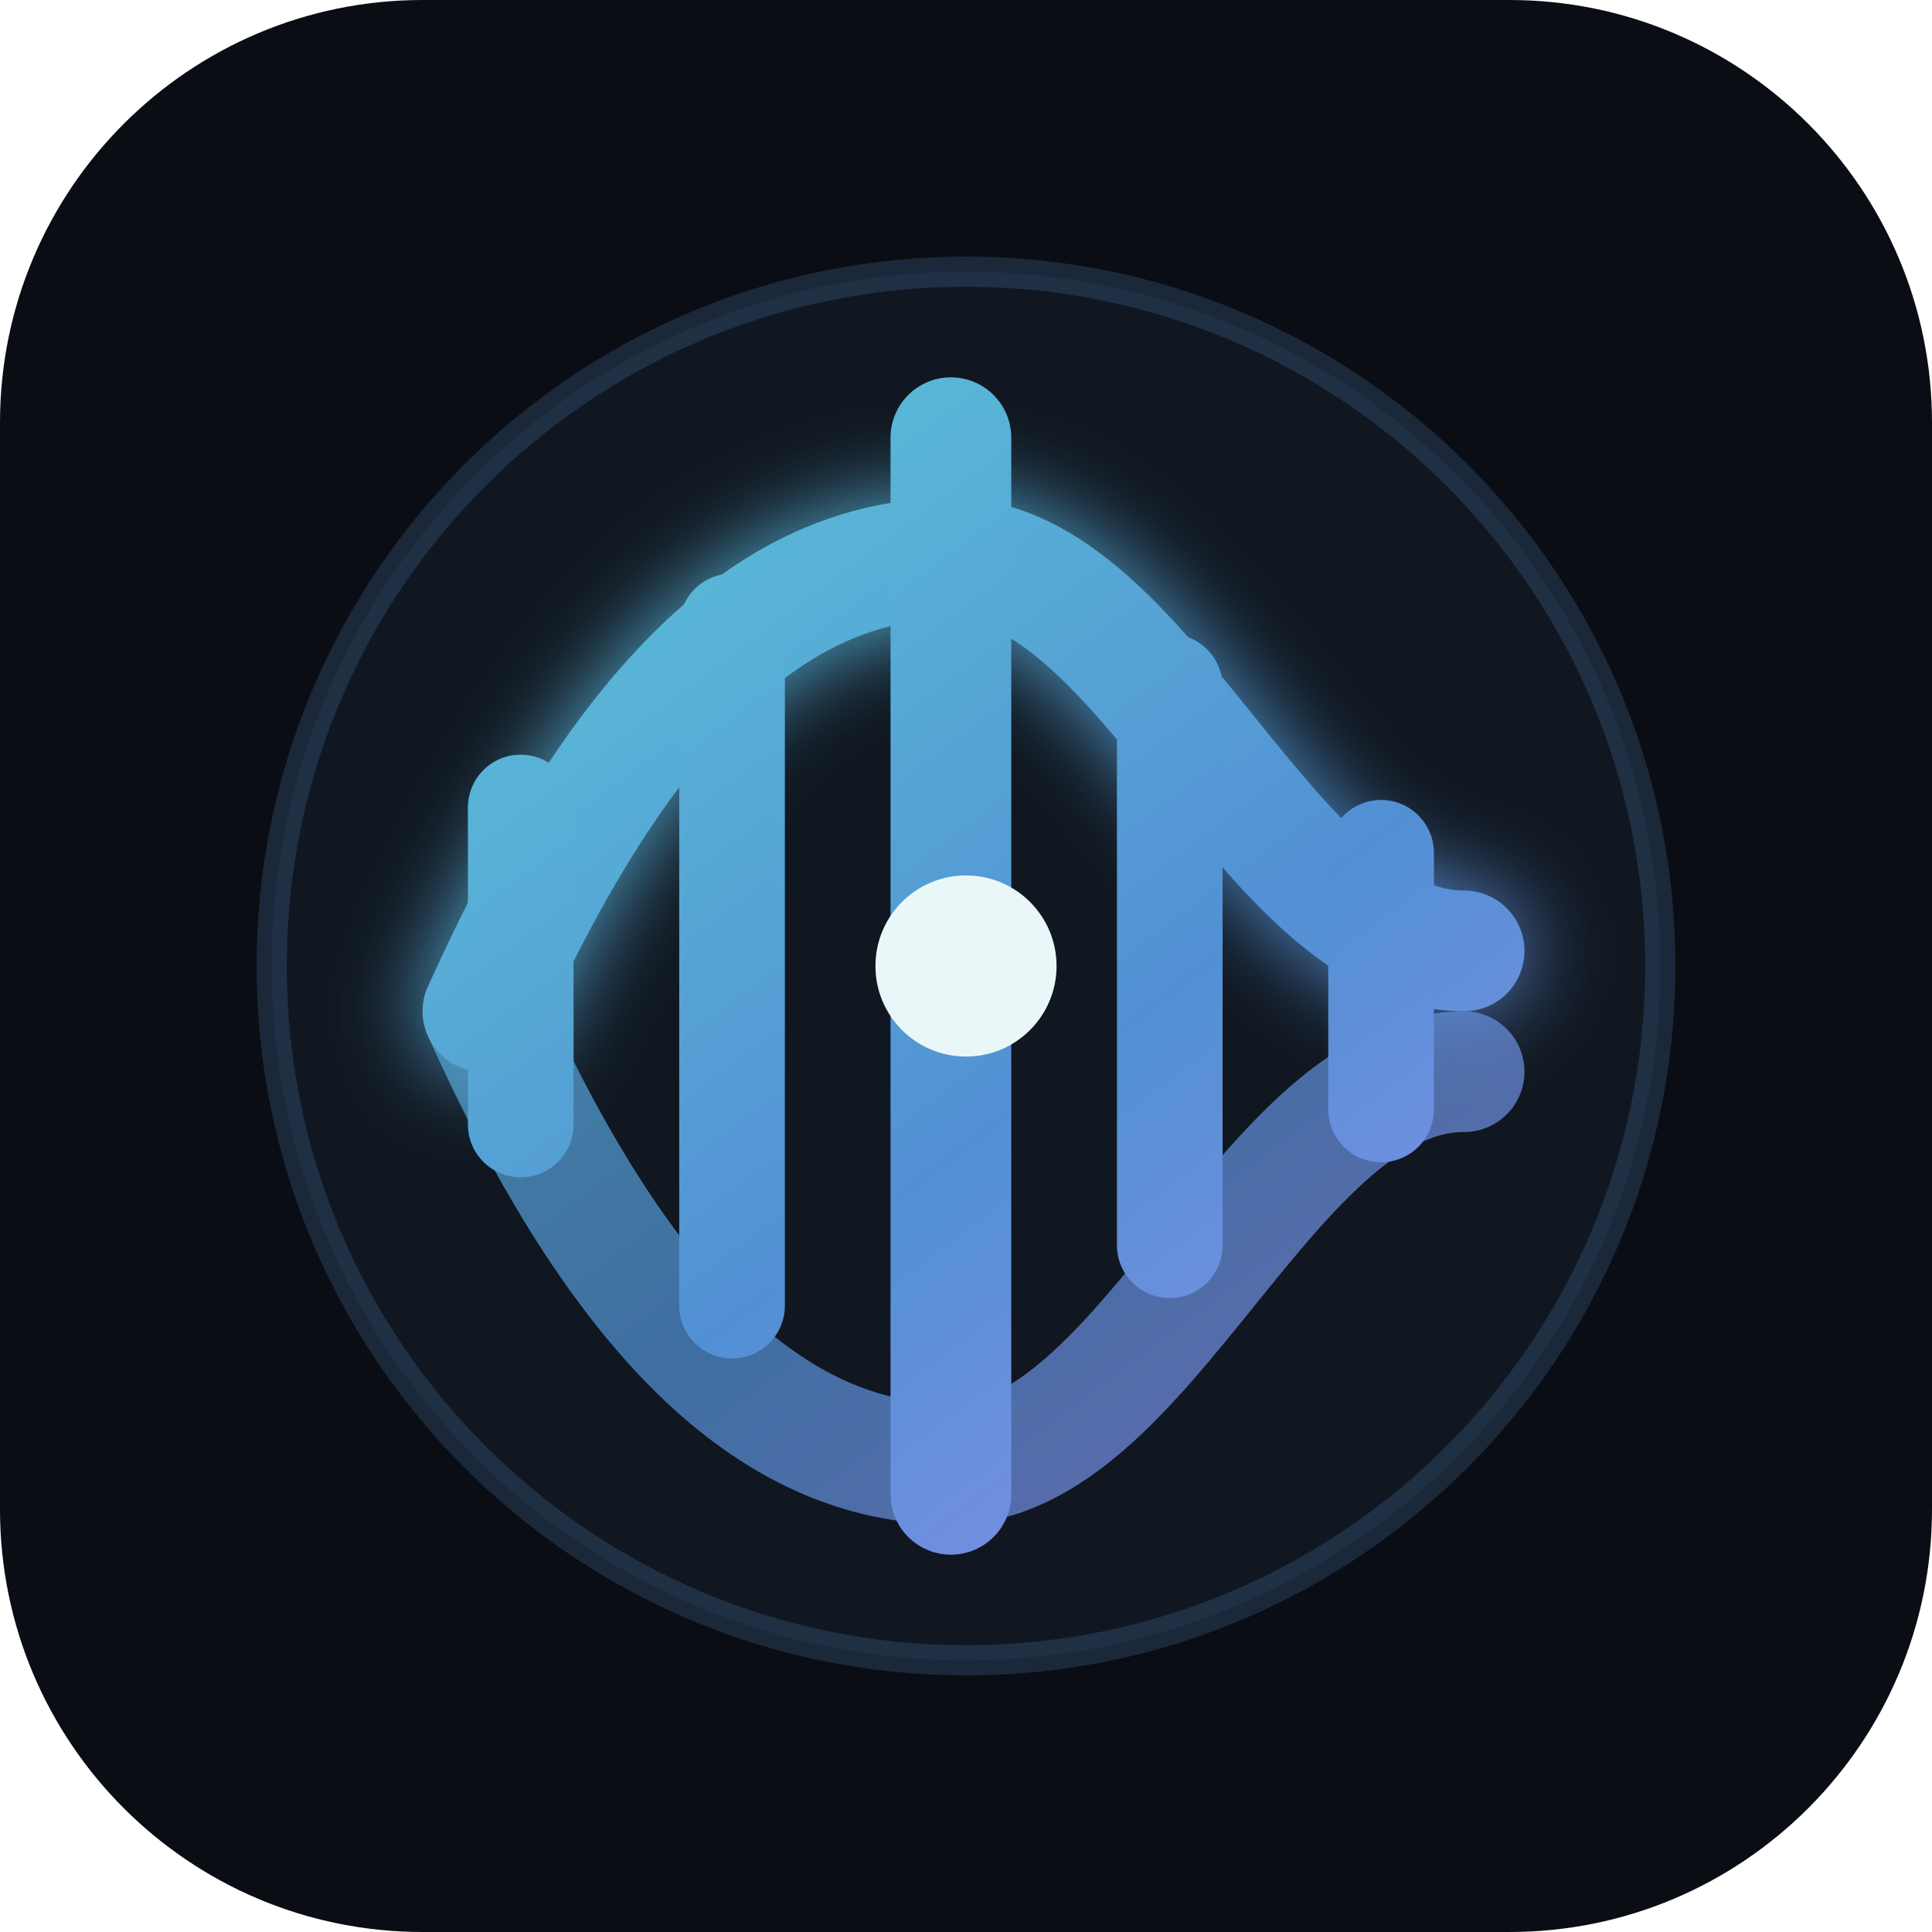
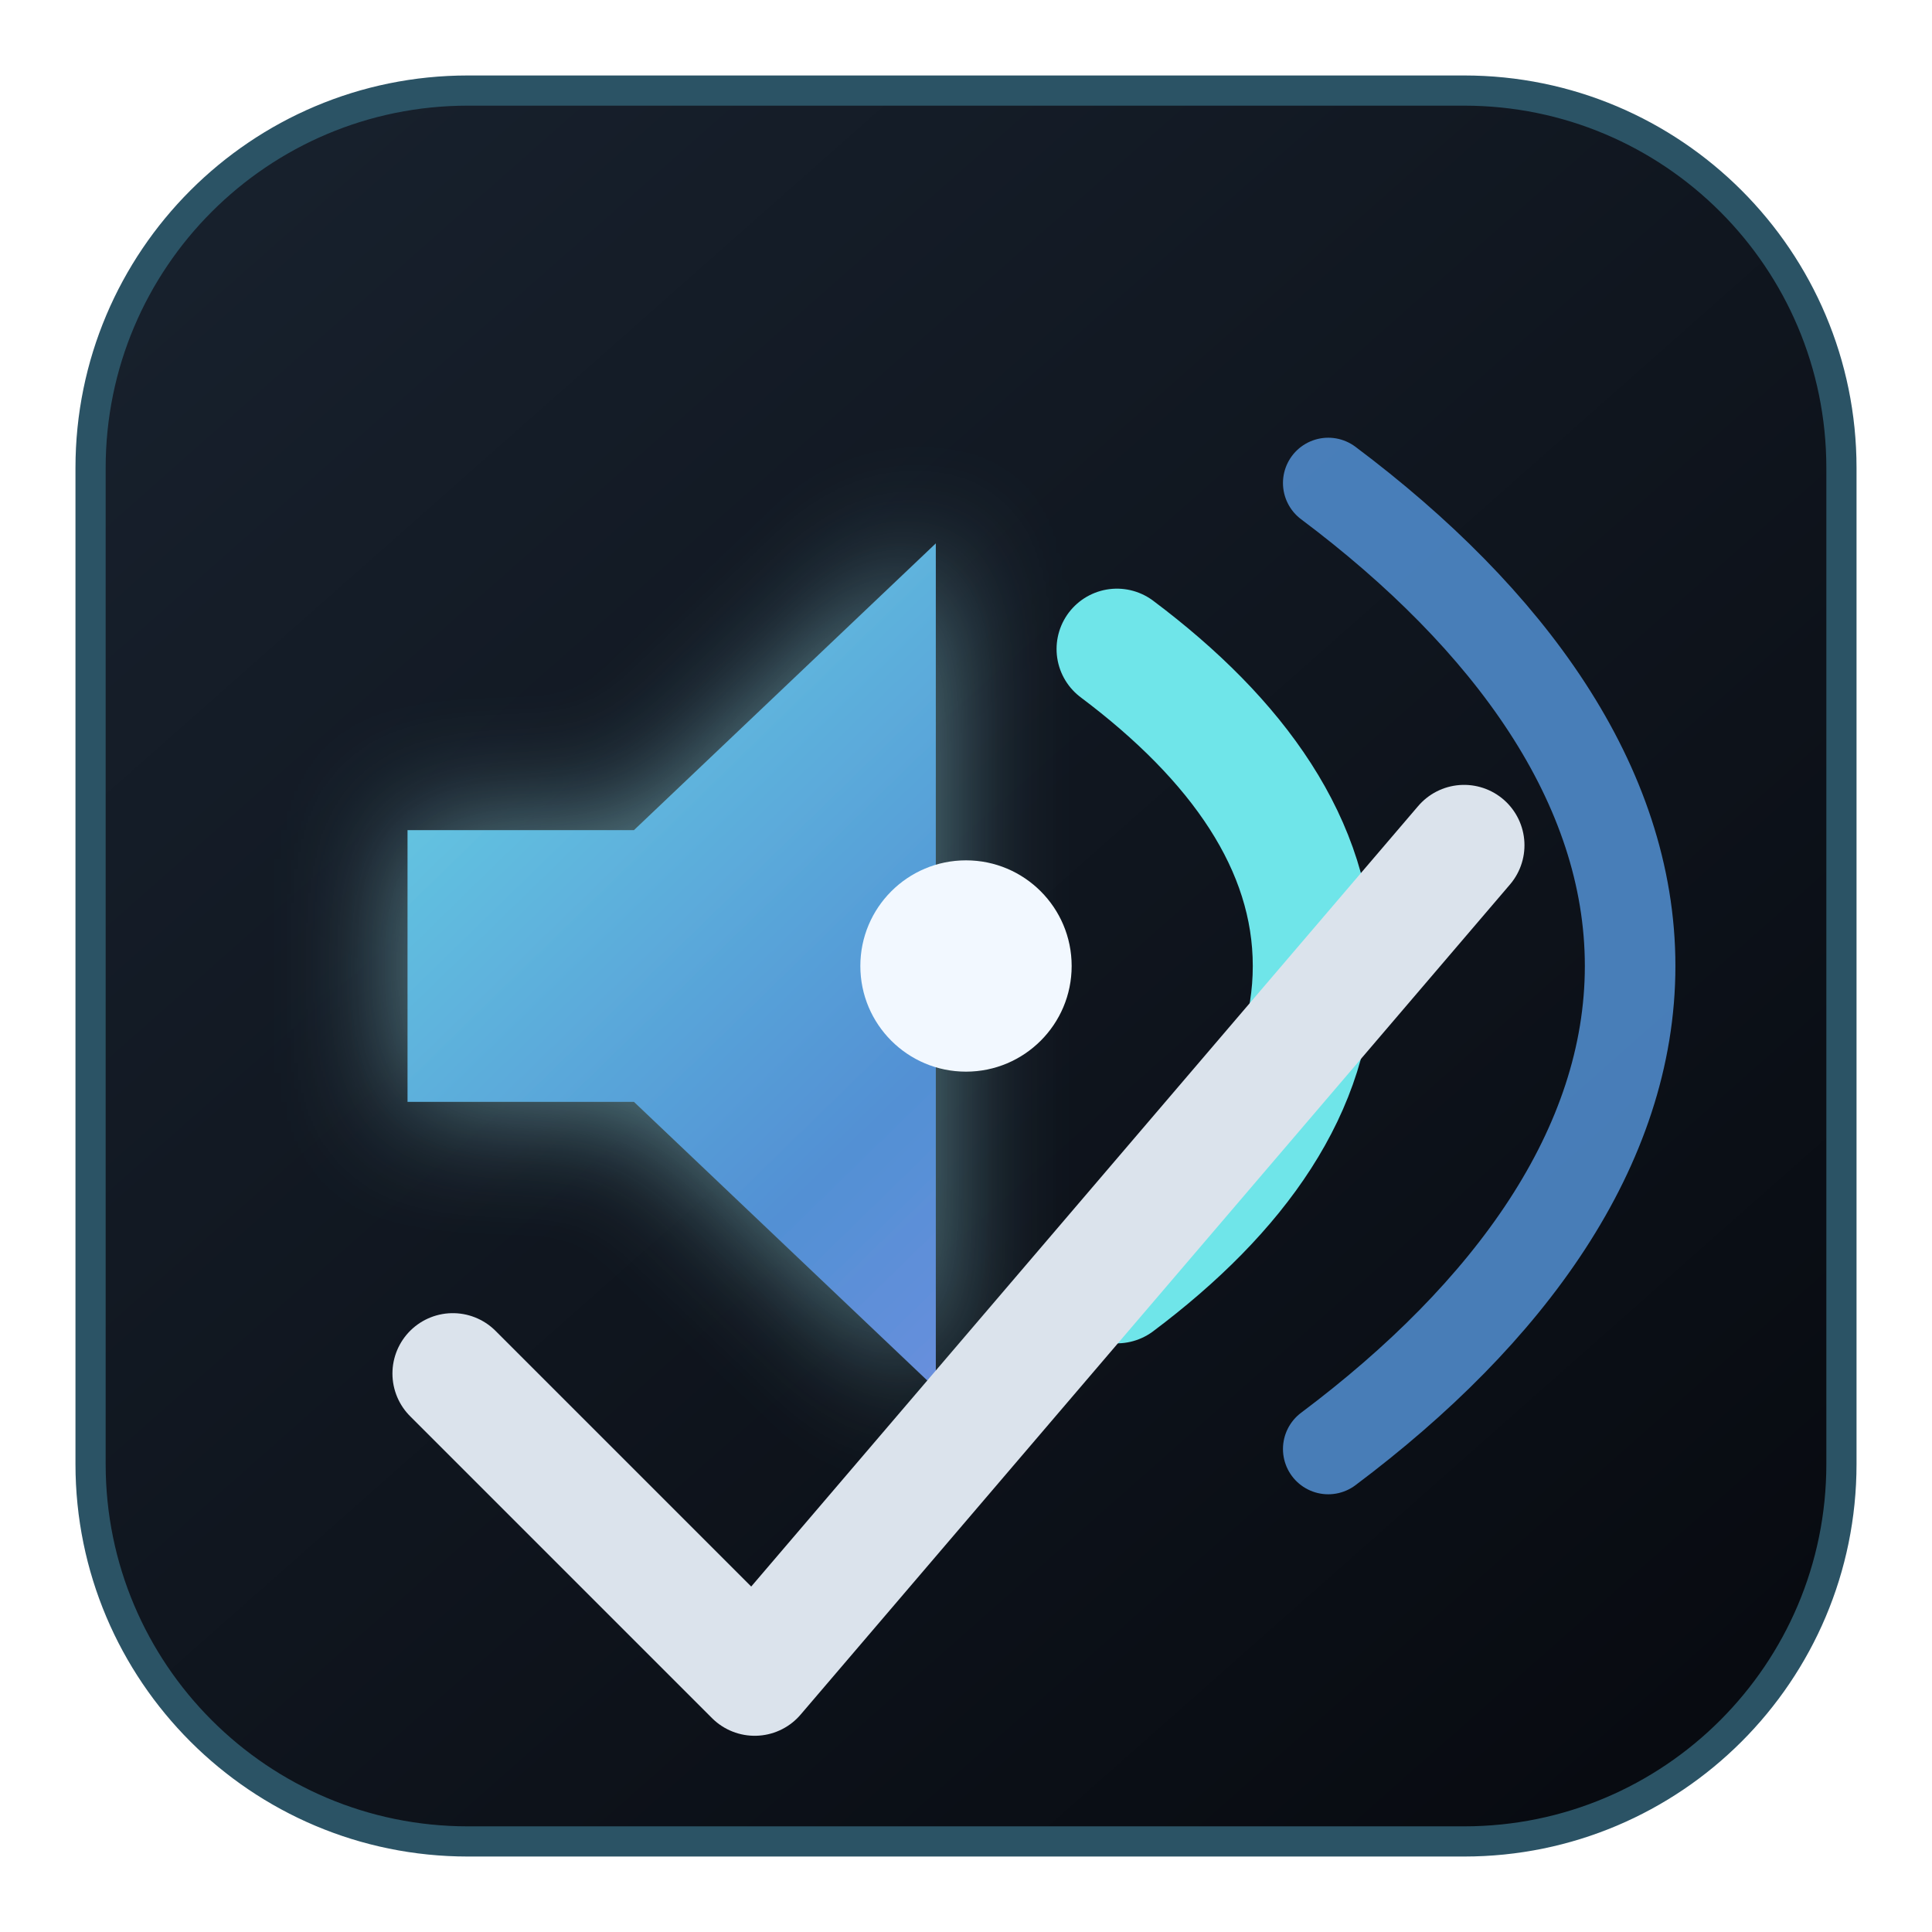
- <svg xmlns="http://www.w3.org/2000/svg" viewBox="0 0 128 128" role="img" aria-label="YSG Audio">
+ <svg xmlns="http://www.w3.org/2000/svg" viewBox="0 0 128 128" role="img" aria-label="YSG Audio Tools">
  <defs>
-     <linearGradient id="a" x1="28" y1="16" x2="100" y2="112" gradientUnits="userSpaceOnUse">
-       <stop stop-color="#5DD0D8" />
-       <stop offset=".58" stop-color="#5290D4" />
-       <stop offset="1" stop-color="#9A8CF0" />
+     <linearGradient id="bg" x1="18" y1="12" x2="110" y2="116" gradientUnits="userSpaceOnUse">
+       <stop stop-color="#17202c" />
+       <stop offset="1" stop-color="#080b11" />
    </linearGradient>
-     <filter id="g" x="-35%" y="-35%" width="170%" height="170%">
-       <feGaussianBlur stdDeviation="3" result="b" />
-       <feMerge>
-         <feMergeNode in="b" />
-         <feMergeNode in="SourceGraphic" />
-       </feMerge>
+     <linearGradient id="blue" x1="22" y1="26" x2="98" y2="104" gradientUnits="userSpaceOnUse">
+       <stop stop-color="#6fe5e9" />
+       <stop offset=".55" stop-color="#5290d4" />
+       <stop offset="1" stop-color="#9a8cf0" />
+     </linearGradient>
+     <filter id="glow" x="-40%" y="-40%" width="180%" height="180%">
+       <feGaussianBlur stdDeviation="4" result="b" />
+       <feColorMatrix in="b" type="matrix" values="0 0 0 0 0.36 0 0 0 0 0.82 0 0 0 0 0.90 0 0 0 .55 0" />
+       <feBlend in="SourceGraphic" />
    </filter>
  </defs>
-   <rect width="128" height="128" rx="28" fill="#0A0D13" />
-   <circle cx="64" cy="64" r="46" fill="#101720" stroke="#5A8CC4" stroke-opacity=".22" stroke-width="2" />
-   <path d="M32 67c9-20 19-30 31-30 13 0 21 26 34 26" fill="none" stroke="url(#a)" stroke-width="8" stroke-linecap="round" filter="url(#g)" />
-   <path d="M32 67c9 20 19 30 31 30 13 0 21-26 34-26" fill="none" stroke="url(#a)" stroke-width="8" stroke-linecap="round" opacity=".72" />
-   <g fill="url(#a)">
-     <rect x="31" y="50" width="7" height="28" rx="3.5" />
-     <rect x="45" y="38" width="7" height="52" rx="3.5" />
-     <rect x="59" y="25" width="8" height="78" rx="4" />
-     <rect x="74" y="42" width="7" height="44" rx="3.5" />
-     <rect x="88" y="53" width="7" height="24" rx="3.5" />
-   </g>
-   <circle cx="64" cy="64" r="6" fill="#EAF7F9" />
+   <rect x="6" y="6" width="116" height="116" rx="25" fill="url(#bg)" stroke="#2b5365" stroke-width="2" />
+   <path d="M27 55h15l20-19v56L42 73H27z" fill="url(#blue)" filter="url(#glow)" />
+   <path d="M74 43c8 6 13 13 13 21s-5 15-13 21" fill="none" stroke="#6fe5e9" stroke-width="8" stroke-linecap="round" />
+   <path d="M88 32c12 9 20 20 20 32s-8 23-20 32" fill="none" stroke="#5290d4" stroke-width="6" stroke-linecap="round" opacity=".85" />
+   <path d="M30 91l20 20 47-55" fill="none" stroke="#dbe3ec" stroke-width="8" stroke-linecap="round" stroke-linejoin="round" />
+   <circle cx="64" cy="64" r="7" fill="#f2f8ff" />
</svg>
